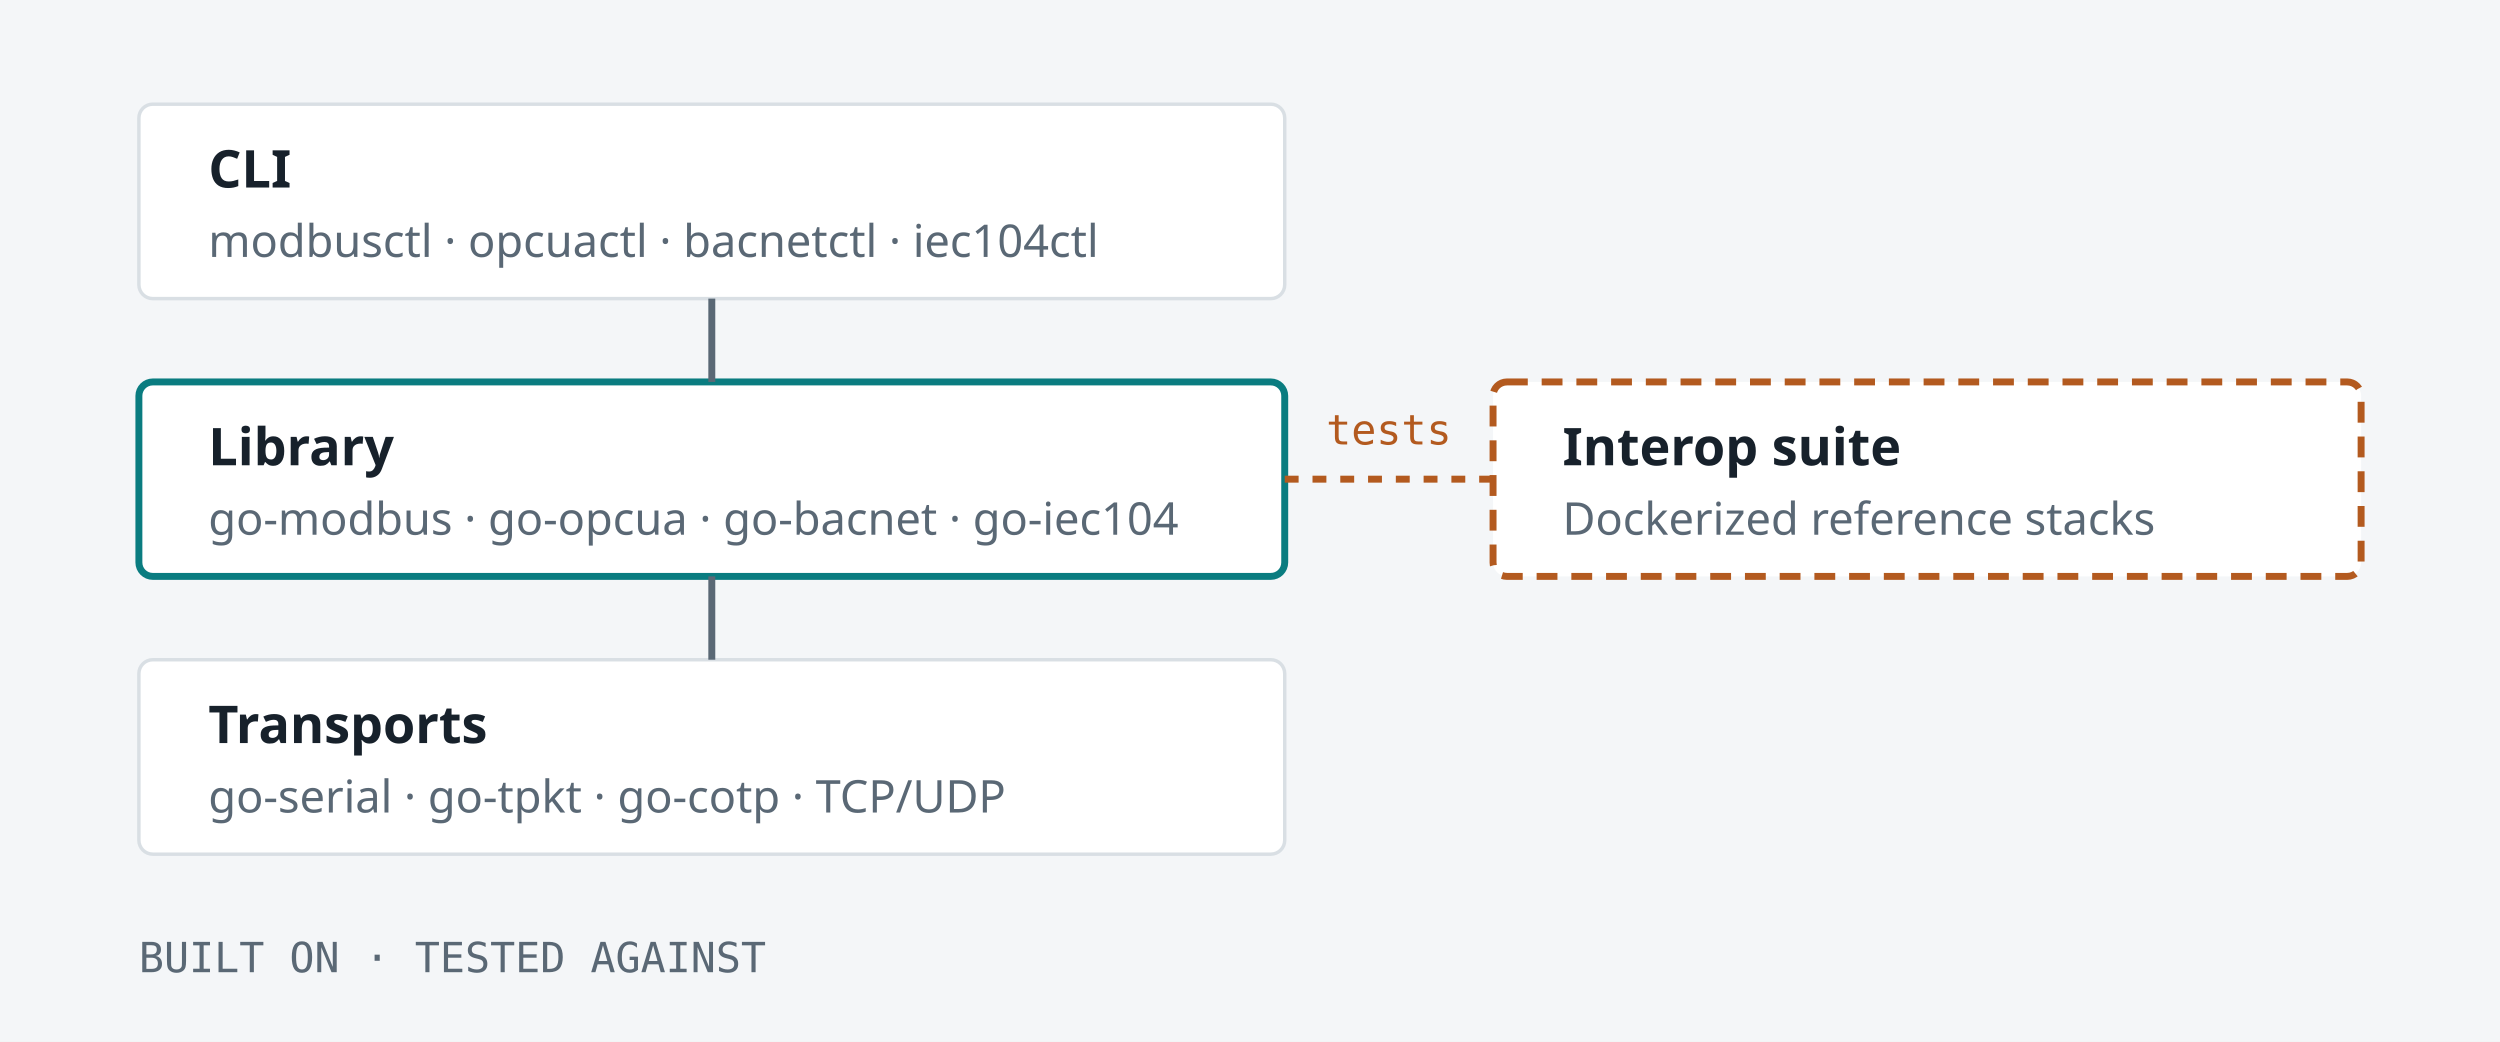
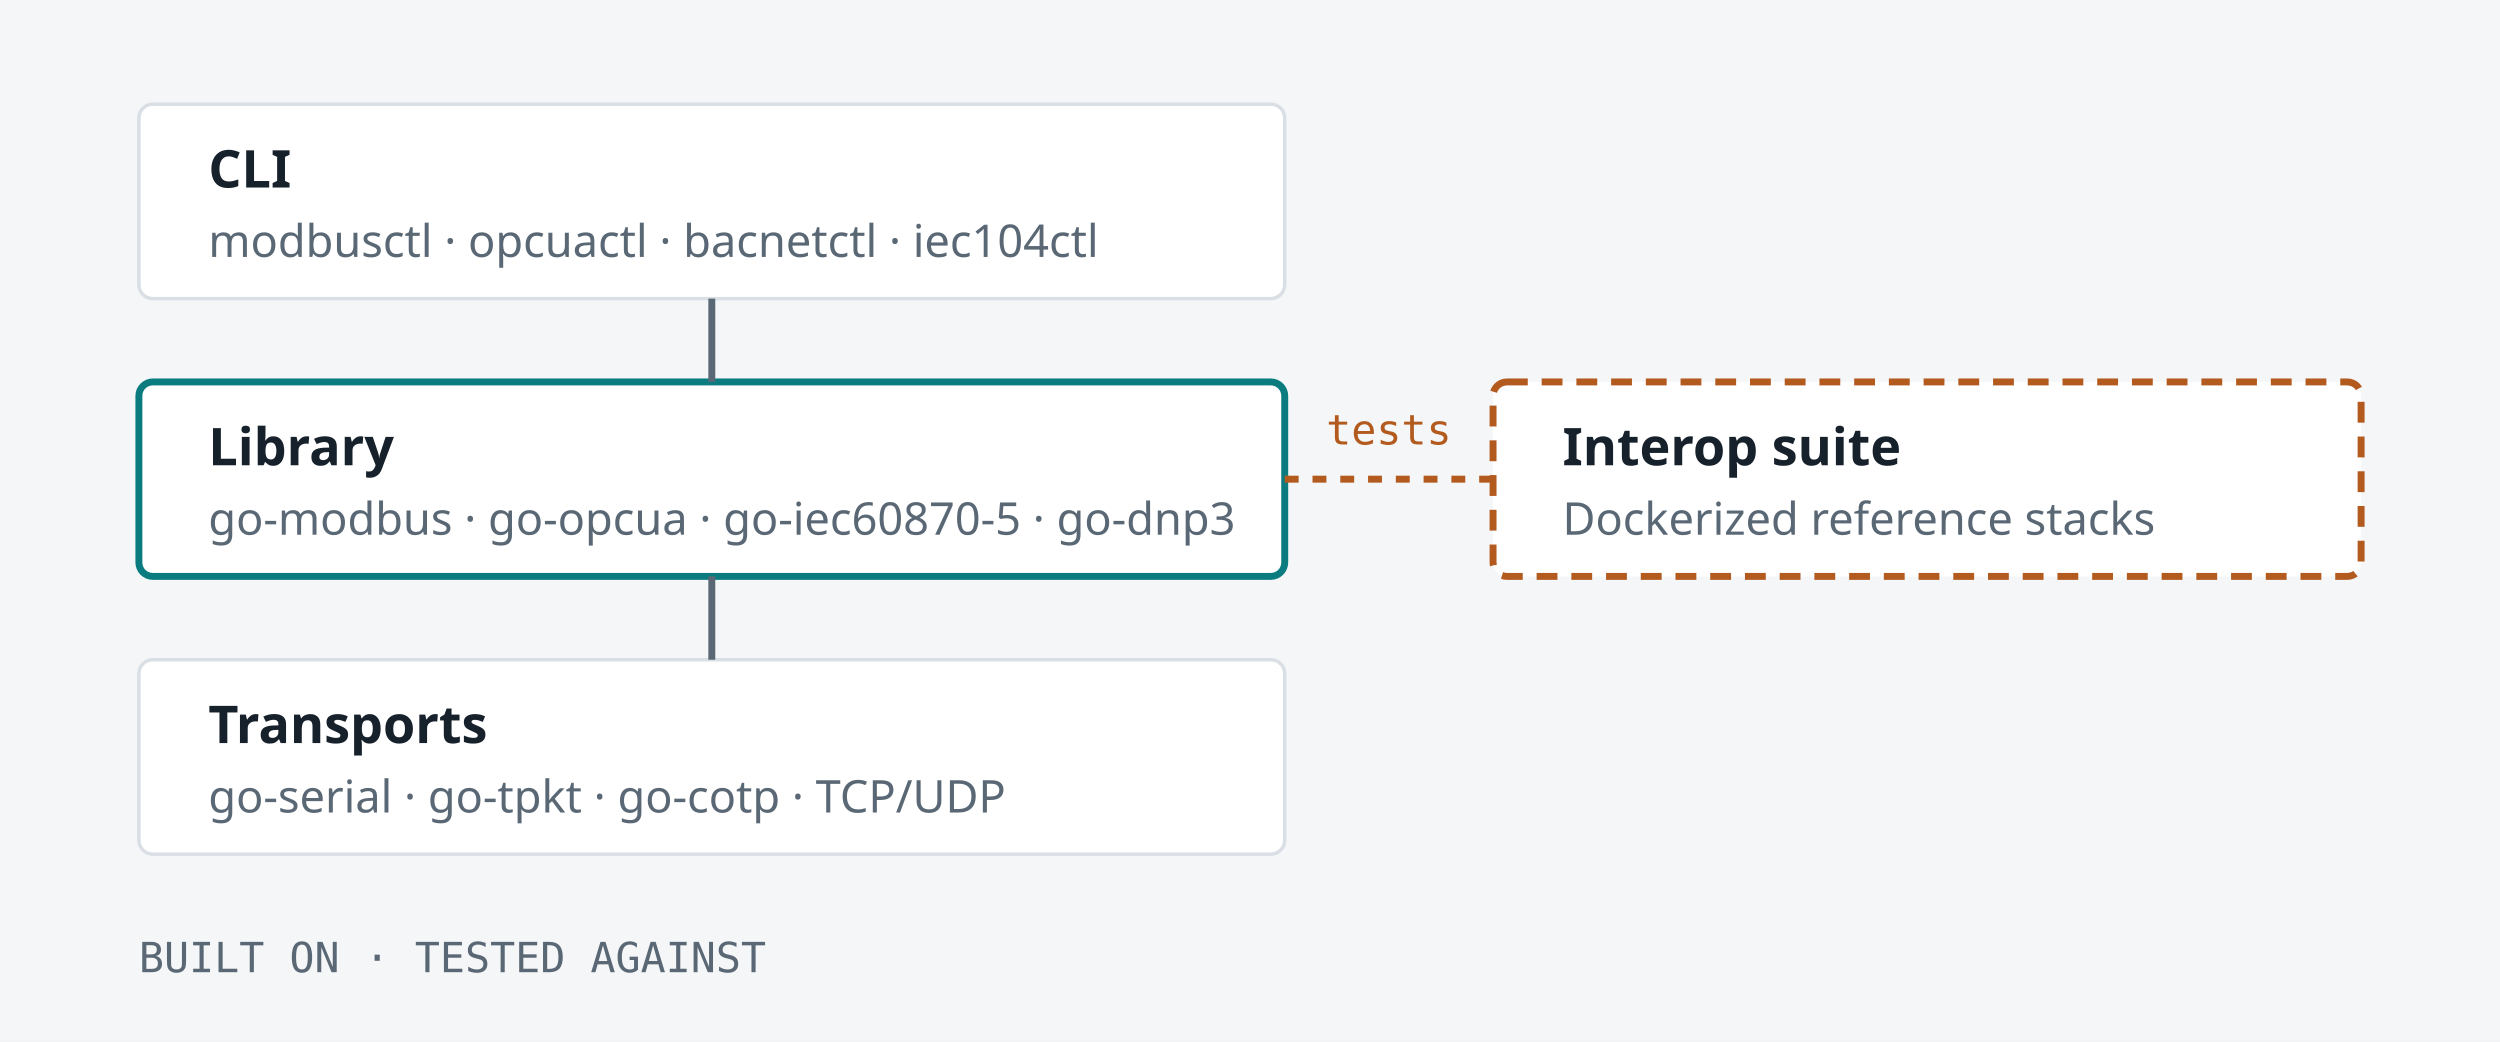
<svg xmlns="http://www.w3.org/2000/svg" viewBox="0 0 720 300" font-family="IBM Plex Sans, Segoe UI, sans-serif" role="img" aria-label="Each OT Fabric protocol has a library, a CLI built on it, and an interop suite that tests the library against reference stacks">
  <rect width="720" height="300" fill="#F4F6F8" />
  <g font-size="13" fill="#17212B">
    <rect x="40" y="30" width="330" height="56" rx="4" fill="#FFFFFF" stroke="#D9DFE4" />
    <text x="60" y="54" font-weight="600" font-size="15">CLI</text>
    <text x="60" y="74" fill="#5A6875">modbusctl · opcuactl · bacnetctl · iec104ctl</text>
    <rect x="40" y="110" width="330" height="56" rx="4" fill="#FFFFFF" stroke="#0A7C80" stroke-width="2" />
    <text x="60" y="134" font-weight="600" font-size="15">Library</text>
-     <text x="60" y="154" fill="#5A6875">go-modbus · go-opcua · go-bacnet · go-iec104</text>
+     <text x="60" y="154" fill="#5A6875">go-modbus · go-opcua · go-iec60870-5 · go-dnp3</text>
    <rect x="40" y="190" width="330" height="56" rx="4" fill="#FFFFFF" stroke="#D9DFE4" />
    <text x="60" y="214" font-weight="600" font-size="15">Transports</text>
    <text x="60" y="234" fill="#5A6875">go-serial · go-tpkt · go-cotp · TCP/UDP</text>
    <rect x="430" y="110" width="250" height="56" rx="4" fill="#FFFFFF" stroke="#B35A1F" stroke-width="2" stroke-dasharray="6 4" />
    <text x="450" y="134" font-weight="600" font-size="15">Interop suite</text>
    <text x="450" y="154" fill="#5A6875">Dockerized reference stacks</text>
  </g>
  <g stroke="#5A6875" stroke-width="2" fill="none">
    <path d="M205 86 V110" />
    <path d="M205 166 V190" />
    <path d="M370 138 H430" stroke="#B35A1F" stroke-dasharray="4 4" />
  </g>
  <text x="400" y="128" font-size="12" fill="#B35A1F" text-anchor="middle" font-family="IBM Plex Mono, monospace">tests</text>
  <text x="40" y="280" font-size="12" fill="#5A6875" font-family="IBM Plex Mono, monospace">BUILT ON · TESTED AGAINST</text>
</svg>
